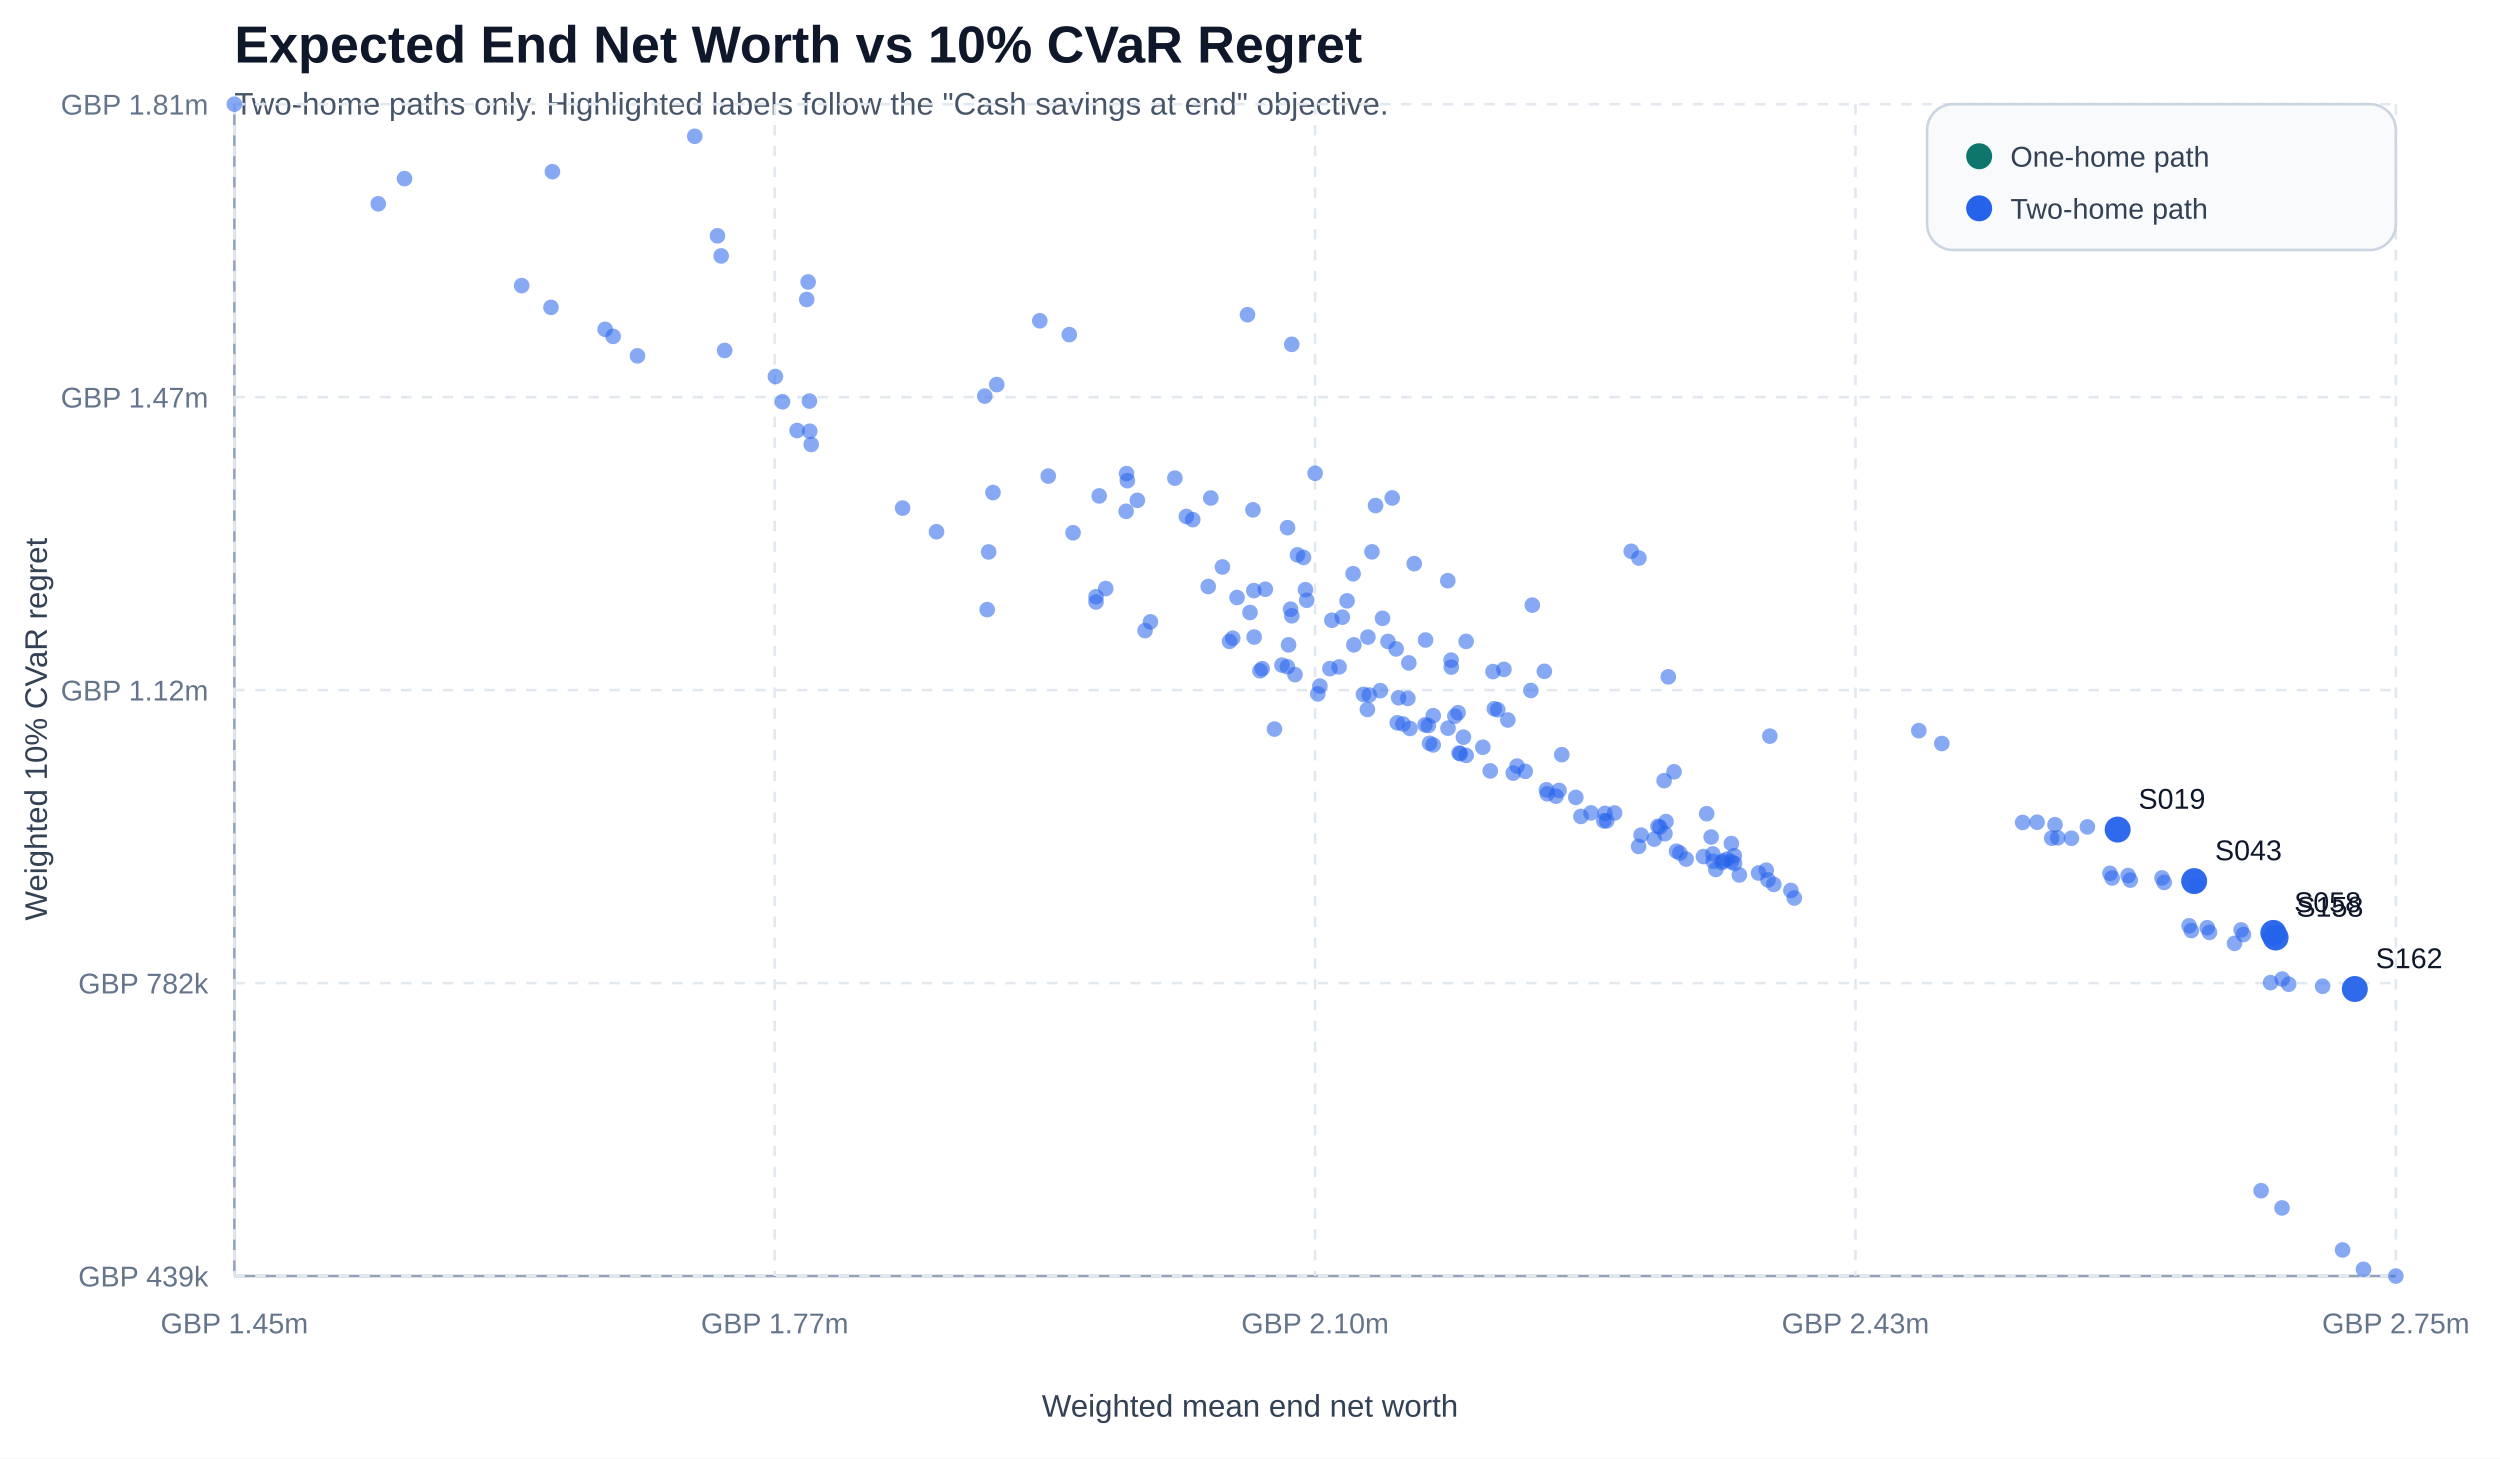
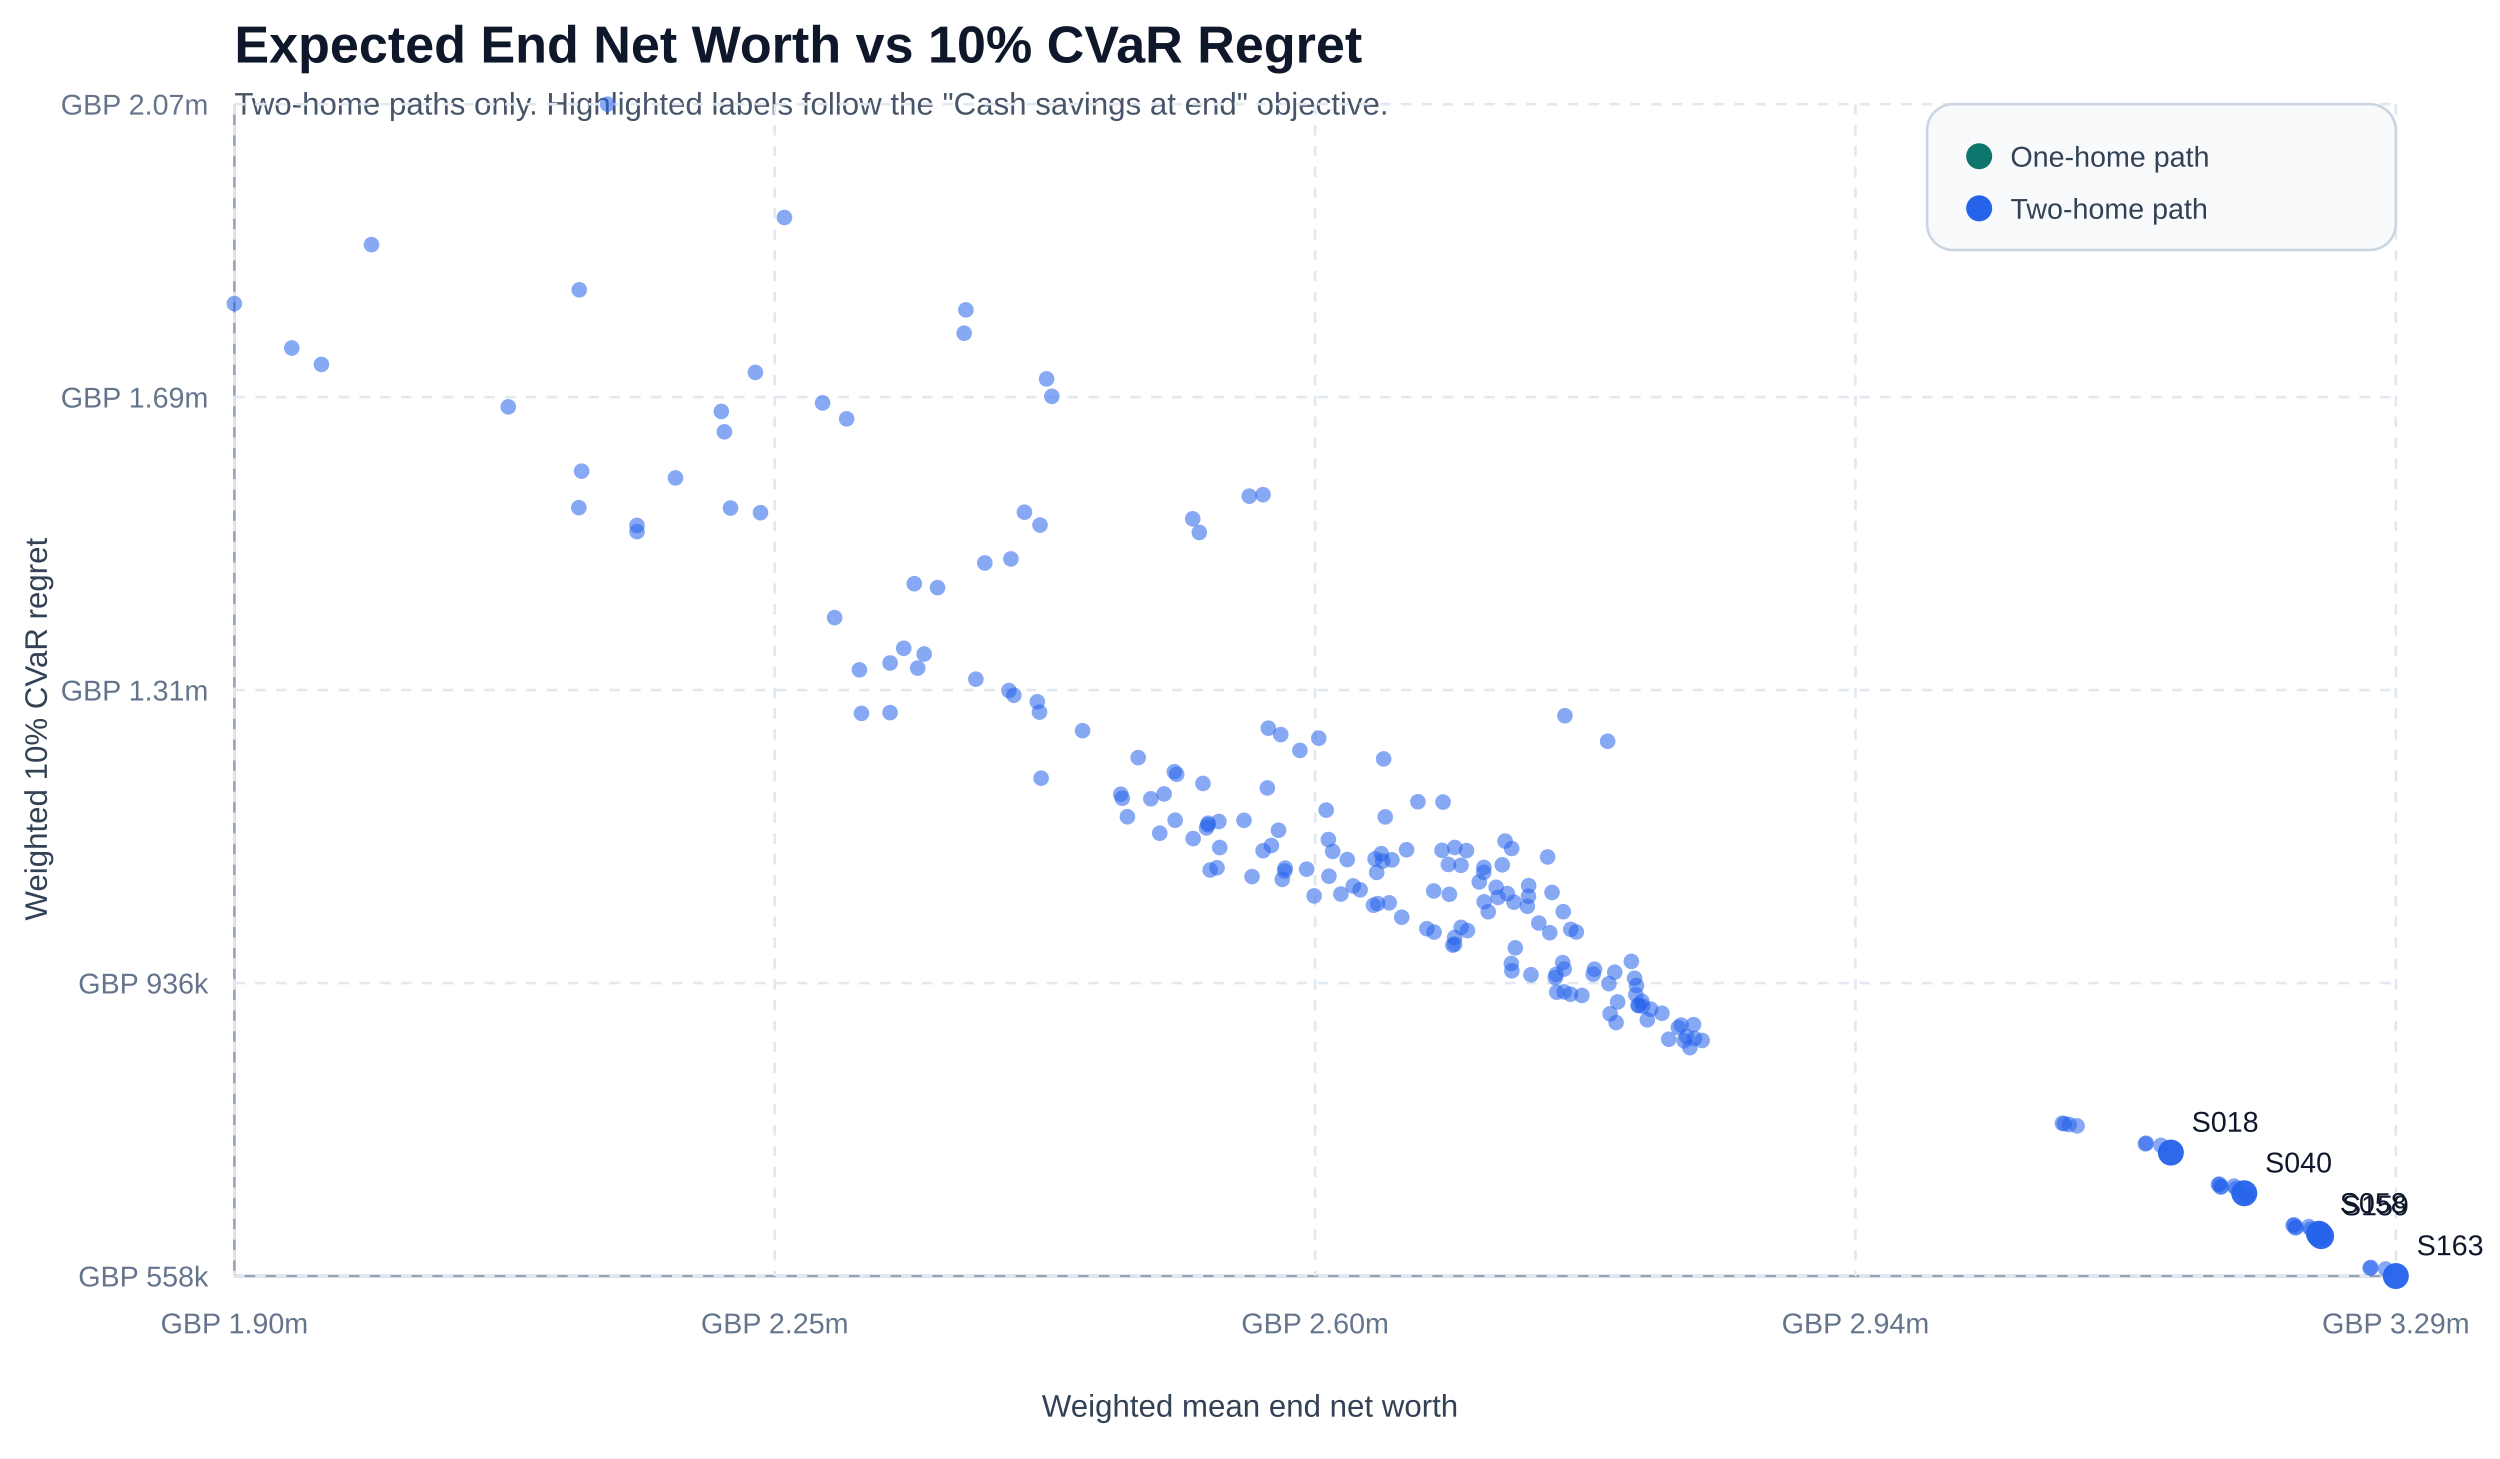
<svg xmlns="http://www.w3.org/2000/svg" width="960" height="560" viewBox="0 0 960 560">
  <rect width="960" height="560" fill="#ffffff" />
  <text x="90" y="24" font-size="20" font-family="Arial, sans-serif" font-weight="700" fill="#0f172a">Expected End Net Worth vs 10% CVaR Regret</text>
  <text x="90" y="44" font-size="12" font-family="Arial, sans-serif" fill="#475569">Two-home paths only. Highlighted labels follow the "Cash savings at end" objective.</text>
  <line x1="90" y1="490" x2="920" y2="490" stroke="#94a3b8" />
  <line x1="90" y1="40" x2="90" y2="490" stroke="#94a3b8" />
  <line x1="90" y1="40" x2="90" y2="490" stroke="#e2e8f0" stroke-dasharray="4 4" />
  <line x1="90" y1="490" x2="920" y2="490" stroke="#e2e8f0" stroke-dasharray="4 4" />
-   <text x="90" y="512" text-anchor="middle" font-size="11" font-family="Arial, sans-serif" fill="#64748b">GBP 1.45m</text>
-   <text x="80" y="494" text-anchor="end" font-size="11" font-family="Arial, sans-serif" fill="#64748b">GBP 439k</text>
+   <text x="90" y="512" text-anchor="middle" font-size="11" font-family="Arial, sans-serif" fill="#64748b">GBP 1.90m</text>
+   <text x="80" y="494" text-anchor="end" font-size="11" font-family="Arial, sans-serif" fill="#64748b">GBP 558k</text>
  <line x1="297.5" y1="40" x2="297.5" y2="490" stroke="#e2e8f0" stroke-dasharray="4 4" />
  <line x1="90" y1="377.5" x2="920" y2="377.5" stroke="#e2e8f0" stroke-dasharray="4 4" />
-   <text x="297.5" y="512" text-anchor="middle" font-size="11" font-family="Arial, sans-serif" fill="#64748b">GBP 1.77m</text>
-   <text x="80" y="381.5" text-anchor="end" font-size="11" font-family="Arial, sans-serif" fill="#64748b">GBP 782k</text>
+   <text x="297.5" y="512" text-anchor="middle" font-size="11" font-family="Arial, sans-serif" fill="#64748b">GBP 2.25m</text>
+   <text x="80" y="381.5" text-anchor="end" font-size="11" font-family="Arial, sans-serif" fill="#64748b">GBP 936k</text>
  <line x1="505" y1="40" x2="505" y2="490" stroke="#e2e8f0" stroke-dasharray="4 4" />
  <line x1="90" y1="265" x2="920" y2="265" stroke="#e2e8f0" stroke-dasharray="4 4" />
-   <text x="505" y="512" text-anchor="middle" font-size="11" font-family="Arial, sans-serif" fill="#64748b">GBP 2.10m</text>
-   <text x="80" y="269" text-anchor="end" font-size="11" font-family="Arial, sans-serif" fill="#64748b">GBP 1.12m</text>
+   <text x="505" y="512" text-anchor="middle" font-size="11" font-family="Arial, sans-serif" fill="#64748b">GBP 2.60m</text>
+   <text x="80" y="269" text-anchor="end" font-size="11" font-family="Arial, sans-serif" fill="#64748b">GBP 1.31m</text>
  <line x1="712.5" y1="40" x2="712.5" y2="490" stroke="#e2e8f0" stroke-dasharray="4 4" />
  <line x1="90" y1="152.5" x2="920" y2="152.5" stroke="#e2e8f0" stroke-dasharray="4 4" />
-   <text x="712.5" y="512" text-anchor="middle" font-size="11" font-family="Arial, sans-serif" fill="#64748b">GBP 2.43m</text>
-   <text x="80" y="156.5" text-anchor="end" font-size="11" font-family="Arial, sans-serif" fill="#64748b">GBP 1.47m</text>
+   <text x="712.5" y="512" text-anchor="middle" font-size="11" font-family="Arial, sans-serif" fill="#64748b">GBP 2.94m</text>
+   <text x="80" y="156.5" text-anchor="end" font-size="11" font-family="Arial, sans-serif" fill="#64748b">GBP 1.69m</text>
  <line x1="920" y1="40" x2="920" y2="490" stroke="#e2e8f0" stroke-dasharray="4 4" />
  <line x1="90" y1="40" x2="920" y2="40" stroke="#e2e8f0" stroke-dasharray="4 4" />
-   <text x="920" y="512" text-anchor="middle" font-size="11" font-family="Arial, sans-serif" fill="#64748b">GBP 2.75m</text>
-   <text x="80" y="44" text-anchor="end" font-size="11" font-family="Arial, sans-serif" fill="#64748b">GBP 1.81m</text>
+   <text x="920" y="512" text-anchor="middle" font-size="11" font-family="Arial, sans-serif" fill="#64748b">GBP 3.29m</text>
+   <text x="80" y="44" text-anchor="end" font-size="11" font-family="Arial, sans-serif" fill="#64748b">GBP 2.07m</text>
  <polyline points="920,490" fill="none" stroke="#0f766e" stroke-width="2.5" />
-   <circle cx="548.948" cy="285.415" r="3" fill="#2563eb" opacity="0.55" />
-   <circle cx="483.819" cy="257.584" r="3" fill="#2563eb" opacity="0.55" />
-   <circle cx="506.037" cy="266.446" r="3" fill="#2563eb" opacity="0.55" />
-   <circle cx="560.278" cy="289.164" r="3" fill="#2563eb" opacity="0.55" />
-   <circle cx="536.544" cy="277.553" r="3" fill="#2563eb" opacity="0.55" />
-   <circle cx="647.477" cy="329.896" r="3" fill="#2563eb" opacity="0.55" />
-   <circle cx="441.774" cy="238.793" r="3" fill="#2563eb" opacity="0.55" />
-   <circle cx="573.304" cy="257.886" r="3" fill="#2563eb" opacity="0.55" />
-   <circle cx="629.215" cy="325.03" r="3" fill="#2563eb" opacity="0.55" />
-   <circle cx="484.683" cy="256.763" r="3" fill="#2563eb" opacity="0.55" />
-   <circle cx="597.499" cy="305.733" r="3" fill="#2563eb" opacity="0.55" />
-   <circle cx="610.951" cy="312.157" r="3" fill="#2563eb" opacity="0.55" />
-   <circle cx="658.864" cy="333.877" r="3" fill="#2563eb" opacity="0.55" />
-   <circle cx="562.998" cy="246.292" r="3" fill="#2563eb" opacity="0.55" />
-   <circle cx="420.878" cy="231.15" r="3" fill="#2563eb" opacity="0.55" />
-   <circle cx="557.295" cy="256.173" r="3" fill="#2563eb" opacity="0.55" />
-   <circle cx="538.747" cy="277.993" r="3" fill="#2563eb" opacity="0.55" />
-   <circle cx="572.257" cy="296.018" r="3" fill="#2563eb" opacity="0.55" />
-   <circle cx="639.746" cy="315.482" r="3" fill="#2563eb" opacity="0.55" />
-   <circle cx="557.234" cy="253.497" r="3" fill="#2563eb" opacity="0.55" />
-   <circle cx="594.155" cy="304.814" r="3" fill="#2563eb" opacity="0.55" />
-   <circle cx="645.08" cy="327.574" r="3" fill="#2563eb" opacity="0.55" />
-   <circle cx="635.24" cy="322.22" r="3" fill="#2563eb" opacity="0.55" />
-   <circle cx="581.093" cy="296.868" r="3" fill="#2563eb" opacity="0.55" />
-   <circle cx="547.227" cy="278.343" r="3" fill="#2563eb" opacity="0.55" />
-   <circle cx="523.568" cy="266.64" r="3" fill="#2563eb" opacity="0.55" />
-   <circle cx="616.971" cy="315.213" r="3" fill="#2563eb" opacity="0.55" />
-   <circle cx="547.403" cy="245.765" r="3" fill="#2563eb" opacity="0.55" />
-   <circle cx="607.08" cy="313.507" r="3" fill="#2563eb" opacity="0.55" />
-   <circle cx="598.677" cy="303.532" r="3" fill="#2563eb" opacity="0.55" />
-   <circle cx="494.348" cy="256.014" r="3" fill="#2563eb" opacity="0.55" />
-   <circle cx="615.855" cy="315.202" r="3" fill="#2563eb" opacity="0.55" />
-   <circle cx="585.686" cy="296.196" r="3" fill="#2563eb" opacity="0.55" />
-   <circle cx="561.961" cy="283.082" r="3" fill="#2563eb" opacity="0.55" />
-   <circle cx="541.406" cy="279.715" r="3" fill="#2563eb" opacity="0.55" />
-   <circle cx="550.353" cy="286.052" r="3" fill="#2563eb" opacity="0.55" />
-   <circle cx="667.917" cy="335.982" r="3" fill="#2563eb" opacity="0.55" />
-   <circle cx="619.985" cy="312.181" r="3" fill="#2563eb" opacity="0.55" />
-   <circle cx="540.991" cy="254.559" r="3" fill="#2563eb" opacity="0.55" />
-   <circle cx="536.123" cy="249.184" r="3" fill="#2563eb" opacity="0.55" />
-   <circle cx="530.882" cy="237.443" r="3" fill="#2563eb" opacity="0.55" />
-   <circle cx="654.128" cy="328.925" r="3" fill="#2563eb" opacity="0.55" />
-   <circle cx="472.132" cy="246.303" r="3" fill="#2563eb" opacity="0.55" />
-   <circle cx="517.278" cy="230.728" r="3" fill="#2563eb" opacity="0.55" />
-   <circle cx="582.558" cy="294.166" r="3" fill="#2563eb" opacity="0.55" />
-   <circle cx="525.795" cy="266.894" r="3" fill="#2563eb" opacity="0.55" />
-   <circle cx="689.018" cy="344.838" r="3" fill="#2563eb" opacity="0.55" />
-   <circle cx="630.179" cy="320.685" r="3" fill="#2563eb" opacity="0.55" />
-   <circle cx="616.338" cy="312.333" r="3" fill="#2563eb" opacity="0.55" />
-   <circle cx="540.614" cy="268.191" r="3" fill="#2563eb" opacity="0.55" />
-   <circle cx="525.278" cy="244.641" r="3" fill="#2563eb" opacity="0.55" />
-   <circle cx="506.828" cy="263.449" r="3" fill="#2563eb" opacity="0.55" />
-   <circle cx="605.105" cy="306.202" r="3" fill="#2563eb" opacity="0.55" />
-   <circle cx="511.439" cy="238.181" r="3" fill="#2563eb" opacity="0.55" />
-   <circle cx="661.717" cy="330.586" r="3" fill="#2563eb" opacity="0.55" />
-   <circle cx="560.763" cy="289.418" r="3" fill="#2563eb" opacity="0.55" />
-   <circle cx="496.055" cy="236.467" r="3" fill="#2563eb" opacity="0.55" />
-   <circle cx="473.375" cy="245.078" r="3" fill="#2563eb" opacity="0.55" />
-   <circle cx="657.869" cy="330.706" r="3" fill="#2563eb" opacity="0.55" />
-   <circle cx="664.874" cy="330.934" r="3" fill="#2563eb" opacity="0.55" />
-   <circle cx="643.78" cy="326.843" r="3" fill="#2563eb" opacity="0.55" />
-   <circle cx="420.879" cy="229.136" r="3" fill="#2563eb" opacity="0.55" />
-   <circle cx="569.41" cy="286.943" r="3" fill="#2563eb" opacity="0.55" />
-   <circle cx="593.834" cy="303.283" r="3" fill="#2563eb" opacity="0.55" />
-   <circle cx="657.736" cy="327.906" r="3" fill="#2563eb" opacity="0.55" />
-   <circle cx="525.082" cy="272.42" r="3" fill="#2563eb" opacity="0.55" />
-   <circle cx="587.854" cy="265.142" r="3" fill="#2563eb" opacity="0.55" />
-   <circle cx="599.722" cy="289.803" r="3" fill="#2563eb" opacity="0.55" />
-   <circle cx="492.278" cy="255.403" r="3" fill="#2563eb" opacity="0.55" />
-   <circle cx="593.03" cy="257.788" r="3" fill="#2563eb" opacity="0.55" />
-   <circle cx="573.814" cy="272.155" r="3" fill="#2563eb" opacity="0.55" />
-   <circle cx="497.277" cy="259.056" r="3" fill="#2563eb" opacity="0.55" />
-   <circle cx="681.139" cy="339.621" r="3" fill="#2563eb" opacity="0.55" />
-   <circle cx="515.452" cy="236.995" r="3" fill="#2563eb" opacity="0.55" />
-   <circle cx="559.901" cy="273.676" r="3" fill="#2563eb" opacity="0.55" />
-   <circle cx="575.135" cy="272.55" r="3" fill="#2563eb" opacity="0.55" />
-   <circle cx="481.587" cy="244.621" r="3" fill="#2563eb" opacity="0.55" />
-   <circle cx="661.206" cy="331.213" r="3" fill="#2563eb" opacity="0.55" />
-   <circle cx="577.509" cy="257.035" r="3" fill="#2563eb" opacity="0.55" />
-   <circle cx="548.478" cy="278.603" r="3" fill="#2563eb" opacity="0.55" />
-   <circle cx="636.646" cy="317.303" r="3" fill="#2563eb" opacity="0.55" />
-   <circle cx="655.364" cy="312.46" r="3" fill="#2563eb" opacity="0.55" />
-   <circle cx="501.764" cy="230.498" r="3" fill="#2563eb" opacity="0.55" />
-   <circle cx="675.289" cy="335.236" r="3" fill="#2563eb" opacity="0.55" />
-   <circle cx="519.898" cy="247.633" r="3" fill="#2563eb" opacity="0.55" />
-   <circle cx="920" cy="490" r="3" fill="#2563eb" opacity="0.55" />
-   <circle cx="666.078" cy="331.573" r="3" fill="#2563eb" opacity="0.55" />
-   <circle cx="501.299" cy="226.448" r="3" fill="#2563eb" opacity="0.55" />
-   <circle cx="543.06" cy="216.445" r="3" fill="#2563eb" opacity="0.55" />
-   <circle cx="907.579" cy="487.399" r="3" fill="#2563eb" opacity="0.55" />
-   <circle cx="563.026" cy="290.083" r="3" fill="#2563eb" opacity="0.55" />
-   <circle cx="665.966" cy="328.581" r="3" fill="#2563eb" opacity="0.55" />
-   <circle cx="530.039" cy="265.209" r="3" fill="#2563eb" opacity="0.55" />
-   <circle cx="639.327" cy="320.143" r="3" fill="#2563eb" opacity="0.55" />
-   <circle cx="424.601" cy="225.993" r="3" fill="#2563eb" opacity="0.55" />
-   <circle cx="495.575" cy="233.931" r="3" fill="#2563eb" opacity="0.55" />
-   <circle cx="479.996" cy="235.206" r="3" fill="#2563eb" opacity="0.55" />
-   <circle cx="899.545" cy="479.989" r="3" fill="#2563eb" opacity="0.55" />
-   <circle cx="678.246" cy="334.149" r="3" fill="#2563eb" opacity="0.55" />
-   <circle cx="359.614" cy="204.183" r="3" fill="#2563eb" opacity="0.55" />
-   <circle cx="642.835" cy="296.368" r="3" fill="#2563eb" opacity="0.55" />
-   <circle cx="579.023" cy="276.483" r="3" fill="#2563eb" opacity="0.55" />
-   <circle cx="637.413" cy="317.64" r="3" fill="#2563eb" opacity="0.55" />
-   <circle cx="379.644" cy="211.946" r="3" fill="#2563eb" opacity="0.55" />
-   <circle cx="519.594" cy="220.32" r="3" fill="#2563eb" opacity="0.55" />
-   <circle cx="687.695" cy="341.937" r="3" fill="#2563eb" opacity="0.55" />
-   <circle cx="550.366" cy="274.827" r="3" fill="#2563eb" opacity="0.55" />
-   <circle cx="555.944" cy="222.994" r="3" fill="#2563eb" opacity="0.55" />
-   <circle cx="663.211" cy="329.89" r="3" fill="#2563eb" opacity="0.55" />
-   <circle cx="639.023" cy="299.776" r="3" fill="#2563eb" opacity="0.55" />
-   <circle cx="475.028" cy="229.447" r="3" fill="#2563eb" opacity="0.55" />
-   <circle cx="588.4" cy="232.363" r="3" fill="#2563eb" opacity="0.55" />
-   <circle cx="657.083" cy="321.422" r="3" fill="#2563eb" opacity="0.55" />
-   <circle cx="876.291" cy="463.846" r="3" fill="#2563eb" opacity="0.55" />
-   <circle cx="526.828" cy="211.896" r="3" fill="#2563eb" opacity="0.55" />
-   <circle cx="494.806" cy="247.62" r="3" fill="#2563eb" opacity="0.55" />
-   <circle cx="500.543" cy="214.044" r="3" fill="#2563eb" opacity="0.55" />
-   <circle cx="485.869" cy="226.269" r="3" fill="#2563eb" opacity="0.55" />
-   <circle cx="514.207" cy="256.105" r="3" fill="#2563eb" opacity="0.55" />
-   <circle cx="868.256" cy="457.23" r="3" fill="#2563eb" opacity="0.55" />
-   <circle cx="678.907" cy="337.878" r="3" fill="#2563eb" opacity="0.55" />
-   <circle cx="537.065" cy="267.933" r="3" fill="#2563eb" opacity="0.55" />
-   <circle cx="558.667" cy="275.001" r="3" fill="#2563eb" opacity="0.55" />
-   <circle cx="664.845" cy="323.926" r="3" fill="#2563eb" opacity="0.55" />
-   <circle cx="532.982" cy="246.325" r="3" fill="#2563eb" opacity="0.55" />
-   <circle cx="481.474" cy="226.804" r="3" fill="#2563eb" opacity="0.55" />
-   <circle cx="498.235" cy="213.069" r="3" fill="#2563eb" opacity="0.55" />
-   <circle cx="469.42" cy="217.709" r="3" fill="#2563eb" opacity="0.55" />
-   <circle cx="463.96" cy="225.225" r="3" fill="#2563eb" opacity="0.55" />
-   <circle cx="904.251" cy="379.782" r="5" fill="#2563eb" opacity="0.95" />
-   <text x="912.251" y="371.782" font-size="11" font-family="Arial, sans-serif" fill="#0f172a">S162</text>
-   <circle cx="891.881" cy="378.715" r="3" fill="#2563eb" opacity="0.55" />
-   <circle cx="878.859" cy="377.935" r="3" fill="#2563eb" opacity="0.55" />
-   <circle cx="494.413" cy="202.623" r="3" fill="#2563eb" opacity="0.55" />
-   <circle cx="876.37" cy="375.953" r="3" fill="#2563eb" opacity="0.55" />
-   <circle cx="871.896" cy="377.334" r="3" fill="#2563eb" opacity="0.55" />
-   <circle cx="873.832" cy="360.006" r="5" fill="#2563eb" opacity="0.95" />
-   <text x="881.832" y="352.006" font-size="11" font-family="Arial, sans-serif" fill="#0f172a">S158</text>
-   <circle cx="872.962" cy="358.24" r="5" fill="#2563eb" opacity="0.95" />
-   <text x="880.962" y="350.24" font-size="11" font-family="Arial, sans-serif" fill="#0f172a">S058</text>
-   <circle cx="858.065" cy="362.244" r="3" fill="#2563eb" opacity="0.55" />
-   <circle cx="861.462" cy="358.874" r="3" fill="#2563eb" opacity="0.55" />
-   <circle cx="860.592" cy="357.09" r="3" fill="#2563eb" opacity="0.55" />
-   <circle cx="848.44" cy="358.035" r="3" fill="#2563eb" opacity="0.55" />
-   <circle cx="847.57" cy="356.236" r="3" fill="#2563eb" opacity="0.55" />
-   <circle cx="841.477" cy="357.34" r="3" fill="#2563eb" opacity="0.55" />
-   <circle cx="840.608" cy="355.505" r="3" fill="#2563eb" opacity="0.55" />
-   <circle cx="458.008" cy="199.539" r="3" fill="#2563eb" opacity="0.55" />
-   <circle cx="843.412" cy="340.055" r="3" fill="#2563eb" opacity="0.55" />
-   <circle cx="481.137" cy="195.784" r="3" fill="#2563eb" opacity="0.55" />
-   <circle cx="842.559" cy="338.331" r="5" fill="#2563eb" opacity="0.95" />
-   <text x="850.559" y="330.331" font-size="11" font-family="Arial, sans-serif" fill="#0f172a">S043</text>
-   <circle cx="831.043" cy="338.854" r="3" fill="#2563eb" opacity="0.55" />
-   <circle cx="830.212" cy="337.119" r="3" fill="#2563eb" opacity="0.55" />
-   <circle cx="818.02" cy="337.957" r="3" fill="#2563eb" opacity="0.55" />
-   <circle cx="817.193" cy="336.206" r="3" fill="#2563eb" opacity="0.55" />
-   <circle cx="811.058" cy="337.154" r="3" fill="#2563eb" opacity="0.55" />
-   <circle cx="810.231" cy="335.368" r="3" fill="#2563eb" opacity="0.55" />
-   <circle cx="432.435" cy="196.337" r="3" fill="#2563eb" opacity="0.55" />
-   <circle cx="813.179" cy="318.564" r="5" fill="#2563eb" opacity="0.95" />
-   <text x="821.179" y="310.564" font-size="11" font-family="Arial, sans-serif" fill="#0f172a">S019</text>
-   <circle cx="795.443" cy="321.898" r="3" fill="#2563eb" opacity="0.55" />
-   <circle cx="790.142" cy="321.729" r="3" fill="#2563eb" opacity="0.55" />
-   <circle cx="787.86" cy="321.843" r="3" fill="#2563eb" opacity="0.55" />
-   <circle cx="801.564" cy="317.522" r="3" fill="#2563eb" opacity="0.55" />
-   <circle cx="789.117" cy="316.686" r="3" fill="#2563eb" opacity="0.55" />
-   <circle cx="455.556" cy="198.323" r="3" fill="#2563eb" opacity="0.55" />
-   <circle cx="464.938" cy="191.235" r="3" fill="#2563eb" opacity="0.55" />
-   <circle cx="782.229" cy="315.721" r="3" fill="#2563eb" opacity="0.55" />
-   <circle cx="776.691" cy="315.828" r="3" fill="#2563eb" opacity="0.55" />
-   <circle cx="422.095" cy="190.433" r="3" fill="#2563eb" opacity="0.55" />
-   <circle cx="436.744" cy="192.131" r="3" fill="#2563eb" opacity="0.55" />
-   <circle cx="745.649" cy="285.51" r="3" fill="#2563eb" opacity="0.55" />
-   <circle cx="736.821" cy="280.567" r="3" fill="#2563eb" opacity="0.55" />
-   <circle cx="679.615" cy="282.681" r="3" fill="#2563eb" opacity="0.55" />
-   <circle cx="451.151" cy="183.6" r="3" fill="#2563eb" opacity="0.55" />
-   <circle cx="432.591" cy="181.864" r="3" fill="#2563eb" opacity="0.55" />
-   <circle cx="402.534" cy="182.819" r="3" fill="#2563eb" opacity="0.55" />
-   <circle cx="640.623" cy="259.902" r="3" fill="#2563eb" opacity="0.55" />
-   <circle cx="556.035" cy="279.621" r="3" fill="#2563eb" opacity="0.55" />
-   <circle cx="489.395" cy="279.969" r="3" fill="#2563eb" opacity="0.55" />
-   <circle cx="629.353" cy="214.294" r="3" fill="#2563eb" opacity="0.55" />
-   <circle cx="510.691" cy="256.762" r="3" fill="#2563eb" opacity="0.55" />
-   <circle cx="626.394" cy="211.686" r="3" fill="#2563eb" opacity="0.55" />
-   <circle cx="534.608" cy="191.202" r="3" fill="#2563eb" opacity="0.55" />
-   <circle cx="379.087" cy="234.104" r="3" fill="#2563eb" opacity="0.55" />
-   <circle cx="439.704" cy="242.143" r="3" fill="#2563eb" opacity="0.55" />
-   <circle cx="528.213" cy="194.131" r="3" fill="#2563eb" opacity="0.55" />
-   <circle cx="432.899" cy="184.571" r="3" fill="#2563eb" opacity="0.55" />
-   <circle cx="504.999" cy="181.731" r="3" fill="#2563eb" opacity="0.55" />
-   <circle cx="412.051" cy="204.582" r="3" fill="#2563eb" opacity="0.55" />
-   <circle cx="311.507" cy="170.678" r="3" fill="#2563eb" opacity="0.55" />
-   <circle cx="306.094" cy="165.311" r="3" fill="#2563eb" opacity="0.55" />
-   <circle cx="378.145" cy="152.108" r="3" fill="#2563eb" opacity="0.55" />
-   <circle cx="382.755" cy="147.681" r="3" fill="#2563eb" opacity="0.55" />
-   <circle cx="381.301" cy="189.137" r="3" fill="#2563eb" opacity="0.55" />
-   <circle cx="346.605" cy="195.111" r="3" fill="#2563eb" opacity="0.55" />
-   <circle cx="310.824" cy="154.006" r="3" fill="#2563eb" opacity="0.55" />
-   <circle cx="300.482" cy="154.282" r="3" fill="#2563eb" opacity="0.55" />
-   <circle cx="496.027" cy="132.227" r="3" fill="#2563eb" opacity="0.55" />
-   <circle cx="479.041" cy="120.845" r="3" fill="#2563eb" opacity="0.55" />
-   <circle cx="244.789" cy="136.649" r="3" fill="#2563eb" opacity="0.55" />
-   <circle cx="310.945" cy="165.593" r="3" fill="#2563eb" opacity="0.55" />
-   <circle cx="410.622" cy="128.489" r="3" fill="#2563eb" opacity="0.55" />
-   <circle cx="235.44" cy="129.169" r="3" fill="#2563eb" opacity="0.55" />
-   <circle cx="309.782" cy="115.002" r="3" fill="#2563eb" opacity="0.55" />
-   <circle cx="399.282" cy="123.178" r="3" fill="#2563eb" opacity="0.55" />
-   <circle cx="310.324" cy="108.275" r="3" fill="#2563eb" opacity="0.55" />
-   <circle cx="297.751" cy="144.591" r="3" fill="#2563eb" opacity="0.55" />
-   <circle cx="211.586" cy="118.034" r="3" fill="#2563eb" opacity="0.55" />
-   <circle cx="276.918" cy="98.278" r="3" fill="#2563eb" opacity="0.55" />
-   <circle cx="278.272" cy="134.571" r="3" fill="#2563eb" opacity="0.55" />
-   <circle cx="200.321" cy="109.678" r="3" fill="#2563eb" opacity="0.55" />
-   <circle cx="275.506" cy="90.556" r="3" fill="#2563eb" opacity="0.55" />
-   <circle cx="232.374" cy="126.458" r="3" fill="#2563eb" opacity="0.55" />
-   <circle cx="212.132" cy="65.923" r="3" fill="#2563eb" opacity="0.55" />
-   <circle cx="145.242" cy="78.259" r="3" fill="#2563eb" opacity="0.55" />
-   <circle cx="266.782" cy="52.335" r="3" fill="#2563eb" opacity="0.55" />
-   <circle cx="155.332" cy="68.594" r="3" fill="#2563eb" opacity="0.55" />
-   <circle cx="90" cy="40" r="3" fill="#2563eb" opacity="0.55" />
+   <circle cx="557.884" cy="362.924" r="3" fill="#2563eb" opacity="0.55" />
+   <circle cx="493.283" cy="334.461" r="3" fill="#2563eb" opacity="0.55" />
+   <circle cx="600.08" cy="369.644" r="3" fill="#2563eb" opacity="0.55" />
+   <circle cx="620.066" cy="373.333" r="3" fill="#2563eb" opacity="0.55" />
+   <circle cx="514.9" cy="343.313" r="3" fill="#2563eb" opacity="0.55" />
+   <circle cx="527.43" cy="347.602" r="3" fill="#2563eb" opacity="0.55" />
+   <circle cx="550.686" cy="357.916" r="3" fill="#2563eb" opacity="0.55" />
+   <circle cx="492.389" cy="337.686" r="3" fill="#2563eb" opacity="0.55" />
+   <circle cx="451.268" cy="314.966" r="3" fill="#2563eb" opacity="0.55" />
+   <circle cx="504.629" cy="344.022" r="3" fill="#2563eb" opacity="0.55" />
+   <circle cx="530.412" cy="327.816" r="3" fill="#2563eb" opacity="0.55" />
+   <circle cx="430.951" cy="306.546" r="3" fill="#2563eb" opacity="0.55" />
+   <circle cx="493.515" cy="333.369" r="3" fill="#2563eb" opacity="0.55" />
+   <circle cx="590.896" cy="354.44" r="3" fill="#2563eb" opacity="0.55" />
+   <circle cx="556.557" cy="343.417" r="3" fill="#2563eb" opacity="0.55" />
+   <circle cx="595.095" cy="358.161" r="3" fill="#2563eb" opacity="0.55" />
+   <circle cx="529.023" cy="346.986" r="3" fill="#2563eb" opacity="0.55" />
+   <circle cx="603.168" cy="356.868" r="3" fill="#2563eb" opacity="0.55" />
+   <circle cx="563.495" cy="357.341" r="3" fill="#2563eb" opacity="0.55" />
+   <circle cx="451.863" cy="297.335" r="3" fill="#2563eb" opacity="0.55" />
+   <circle cx="510.315" cy="336.474" r="3" fill="#2563eb" opacity="0.55" />
+   <circle cx="600.285" cy="350.091" r="3" fill="#2563eb" opacity="0.55" />
+   <circle cx="576.874" cy="332.095" r="3" fill="#2563eb" opacity="0.55" />
+   <circle cx="586.517" cy="348.006" r="3" fill="#2563eb" opacity="0.55" />
+   <circle cx="485.027" cy="326.674" r="3" fill="#2563eb" opacity="0.55" />
+   <circle cx="437.06" cy="290.918" r="3" fill="#2563eb" opacity="0.55" />
+   <circle cx="480.781" cy="336.617" r="3" fill="#2563eb" opacity="0.55" />
+   <circle cx="574.517" cy="340.715" r="3" fill="#2563eb" opacity="0.55" />
+   <circle cx="620.588" cy="392.664" r="3" fill="#2563eb" opacity="0.55" />
+   <circle cx="415.715" cy="280.582" r="3" fill="#2563eb" opacity="0.55" />
+   <circle cx="533.46" cy="346.697" r="3" fill="#2563eb" opacity="0.55" />
+   <circle cx="595.972" cy="342.696" r="3" fill="#2563eb" opacity="0.55" />
+   <circle cx="517.361" cy="330.083" r="3" fill="#2563eb" opacity="0.55" />
+   <circle cx="647.67" cy="398.04" r="3" fill="#2563eb" opacity="0.55" />
+   <circle cx="580.549" cy="372.802" r="3" fill="#2563eb" opacity="0.55" />
+   <circle cx="640.811" cy="399.078" r="3" fill="#2563eb" opacity="0.55" />
+   <circle cx="618.285" cy="389.296" r="3" fill="#2563eb" opacity="0.55" />
+   <circle cx="450.948" cy="296.339" r="3" fill="#2563eb" opacity="0.55" />
+   <circle cx="646.727" cy="399.655" r="3" fill="#2563eb" opacity="0.55" />
+   <circle cx="645.554" cy="393.621" r="3" fill="#2563eb" opacity="0.55" />
+   <circle cx="650.745" cy="398.75" r="3" fill="#2563eb" opacity="0.55" />
+   <circle cx="528.651" cy="335.012" r="3" fill="#2563eb" opacity="0.55" />
+   <circle cx="644.486" cy="394.57" r="3" fill="#2563eb" opacity="0.55" />
+   <circle cx="461.934" cy="300.846" r="3" fill="#2563eb" opacity="0.55" />
+   <circle cx="605.313" cy="357.894" r="3" fill="#2563eb" opacity="0.55" />
+   <circle cx="463.307" cy="317.907" r="3" fill="#2563eb" opacity="0.55" />
+   <circle cx="445.339" cy="319.946" r="3" fill="#2563eb" opacity="0.55" />
+   <circle cx="575.228" cy="344.624" r="3" fill="#2563eb" opacity="0.55" />
+   <circle cx="530.94" cy="330.66" r="3" fill="#2563eb" opacity="0.55" />
+   <circle cx="571.488" cy="350.125" r="3" fill="#2563eb" opacity="0.55" />
+   <circle cx="569.914" cy="346.294" r="3" fill="#2563eb" opacity="0.55" />
+   <circle cx="586.933" cy="344.164" r="3" fill="#2563eb" opacity="0.55" />
+   <circle cx="399.174" cy="273.454" r="3" fill="#2563eb" opacity="0.55" />
+   <circle cx="553.753" cy="326.53" r="3" fill="#2563eb" opacity="0.55" />
+   <circle cx="389.326" cy="266.98" r="3" fill="#2563eb" opacity="0.55" />
+   <circle cx="587.898" cy="374.302" r="3" fill="#2563eb" opacity="0.55" />
+   <circle cx="600.603" cy="380.877" r="3" fill="#2563eb" opacity="0.55" />
+   <circle cx="563.13" cy="326.631" r="3" fill="#2563eb" opacity="0.55" />
+   <circle cx="534.504" cy="330.184" r="3" fill="#2563eb" opacity="0.55" />
+   <circle cx="578.822" cy="343.128" r="3" fill="#2563eb" opacity="0.55" />
+   <circle cx="486.657" cy="302.568" r="3" fill="#2563eb" opacity="0.55" />
+   <circle cx="632.566" cy="391.6" r="3" fill="#2563eb" opacity="0.55" />
+   <circle cx="463.939" cy="316.125" r="3" fill="#2563eb" opacity="0.55" />
+   <circle cx="628.981" cy="386.01" r="3" fill="#2563eb" opacity="0.55" />
+   <circle cx="621.184" cy="384.732" r="3" fill="#2563eb" opacity="0.55" />
+   <circle cx="587.005" cy="340.104" r="3" fill="#2563eb" opacity="0.55" />
+   <circle cx="467.346" cy="333.229" r="3" fill="#2563eb" opacity="0.55" />
+   <circle cx="630.792" cy="386.363" r="3" fill="#2563eb" opacity="0.55" />
+   <circle cx="558.65" cy="325.426" r="3" fill="#2563eb" opacity="0.55" />
+   <circle cx="561.03" cy="332.273" r="3" fill="#2563eb" opacity="0.55" />
+   <circle cx="597.772" cy="381.008" r="3" fill="#2563eb" opacity="0.55" />
+   <circle cx="617.82" cy="377.725" r="3" fill="#2563eb" opacity="0.55" />
+   <circle cx="581.363" cy="346.433" r="3" fill="#2563eb" opacity="0.55" />
+   <circle cx="432.926" cy="313.627" r="3" fill="#2563eb" opacity="0.55" />
+   <circle cx="650.314" cy="393.456" r="3" fill="#2563eb" opacity="0.55" />
+   <circle cx="597.213" cy="375.43" r="3" fill="#2563eb" opacity="0.55" />
+   <circle cx="580.494" cy="325.829" r="3" fill="#2563eb" opacity="0.55" />
+   <circle cx="558.569" cy="362.559" r="3" fill="#2563eb" opacity="0.55" />
+   <circle cx="569.828" cy="333.069" r="3" fill="#2563eb" opacity="0.55" />
+   <circle cx="627.67" cy="375.66" r="3" fill="#2563eb" opacity="0.55" />
+   <circle cx="569.745" cy="334.968" r="3" fill="#2563eb" opacity="0.55" />
+   <circle cx="648.903" cy="402.277" r="3" fill="#2563eb" opacity="0.55" />
+   <circle cx="629.262" cy="386.143" r="3" fill="#2563eb" opacity="0.55" />
+   <circle cx="468.04" cy="315.454" r="3" fill="#2563eb" opacity="0.55" />
+   <circle cx="430.381" cy="304.983" r="3" fill="#2563eb" opacity="0.55" />
+   <circle cx="547.906" cy="356.627" r="3" fill="#2563eb" opacity="0.55" />
+   <circle cx="487.034" cy="279.618" r="3" fill="#2563eb" opacity="0.55" />
+   <circle cx="398.326" cy="269.484" r="3" fill="#2563eb" opacity="0.55" />
+   <circle cx="581.881" cy="363.971" r="3" fill="#2563eb" opacity="0.55" />
+   <circle cx="568.036" cy="338.652" r="3" fill="#2563eb" opacity="0.55" />
+   <circle cx="626.446" cy="369.178" r="3" fill="#2563eb" opacity="0.55" />
+   <circle cx="628.166" cy="381.938" r="3" fill="#2563eb" opacity="0.55" />
+   <circle cx="603.088" cy="381.767" r="3" fill="#2563eb" opacity="0.55" />
+   <circle cx="374.724" cy="260.8" r="3" fill="#2563eb" opacity="0.55" />
+   <circle cx="387.437" cy="265.177" r="3" fill="#2563eb" opacity="0.55" />
+   <circle cx="531.93" cy="313.693" r="3" fill="#2563eb" opacity="0.55" />
+   <circle cx="630.486" cy="384.502" r="3" fill="#2563eb" opacity="0.55" />
+   <circle cx="354.883" cy="251.141" r="3" fill="#2563eb" opacity="0.55" />
+   <circle cx="556.173" cy="331.961" r="3" fill="#2563eb" opacity="0.55" />
+   <circle cx="653.621" cy="399.547" r="3" fill="#2563eb" opacity="0.55" />
+   <circle cx="597.538" cy="374.17" r="3" fill="#2563eb" opacity="0.55" />
+   <circle cx="511.741" cy="326.931" r="3" fill="#2563eb" opacity="0.55" />
+   <circle cx="491.813" cy="282.087" r="3" fill="#2563eb" opacity="0.55" />
+   <circle cx="509.26" cy="311.074" r="3" fill="#2563eb" opacity="0.55" />
+   <circle cx="607.433" cy="382.251" r="3" fill="#2563eb" opacity="0.55" />
+   <circle cx="458.177" cy="322.009" r="3" fill="#2563eb" opacity="0.55" />
+   <circle cx="347.036" cy="248.949" r="3" fill="#2563eb" opacity="0.55" />
+   <circle cx="628.421" cy="378.457" r="3" fill="#2563eb" opacity="0.55" />
+   <circle cx="558.573" cy="360.002" r="3" fill="#2563eb" opacity="0.55" />
+   <circle cx="499.147" cy="288.154" r="3" fill="#2563eb" opacity="0.55" />
+   <circle cx="550.559" cy="342.122" r="3" fill="#2563eb" opacity="0.55" />
+   <circle cx="477.688" cy="314.993" r="3" fill="#2563eb" opacity="0.55" />
+   <circle cx="594.294" cy="329.061" r="3" fill="#2563eb" opacity="0.55" />
+   <circle cx="544.48" cy="307.877" r="3" fill="#2563eb" opacity="0.55" />
+   <circle cx="522.293" cy="341.691" r="3" fill="#2563eb" opacity="0.55" />
+   <circle cx="633.871" cy="387.536" r="3" fill="#2563eb" opacity="0.55" />
+   <circle cx="600.652" cy="372.119" r="3" fill="#2563eb" opacity="0.55" />
+   <circle cx="611.787" cy="374.069" r="3" fill="#2563eb" opacity="0.55" />
+   <circle cx="554.131" cy="307.996" r="3" fill="#2563eb" opacity="0.55" />
+   <circle cx="510.105" cy="322.385" r="3" fill="#2563eb" opacity="0.55" />
+   <circle cx="447.02" cy="304.88" r="3" fill="#2563eb" opacity="0.55" />
+   <circle cx="561.063" cy="356.099" r="3" fill="#2563eb" opacity="0.55" />
+   <circle cx="580.349" cy="369.969" r="3" fill="#2563eb" opacity="0.55" />
+   <circle cx="638.177" cy="389.106" r="3" fill="#2563eb" opacity="0.55" />
+   <circle cx="612.272" cy="372.175" r="3" fill="#2563eb" opacity="0.55" />
+   <circle cx="540.128" cy="326.306" r="3" fill="#2563eb" opacity="0.55" />
+   <circle cx="577.95" cy="322.974" r="3" fill="#2563eb" opacity="0.55" />
+   <circle cx="538.264" cy="352.219" r="3" fill="#2563eb" opacity="0.55" />
+   <circle cx="468.377" cy="325.458" r="3" fill="#2563eb" opacity="0.55" />
+   <circle cx="490.957" cy="318.816" r="3" fill="#2563eb" opacity="0.55" />
+   <circle cx="501.752" cy="333.758" r="3" fill="#2563eb" opacity="0.55" />
+   <circle cx="528.027" cy="329.827" r="3" fill="#2563eb" opacity="0.55" />
+   <circle cx="399.787" cy="298.817" r="3" fill="#2563eb" opacity="0.55" />
+   <circle cx="519.641" cy="340.199" r="3" fill="#2563eb" opacity="0.55" />
+   <circle cx="360.017" cy="225.646" r="3" fill="#2563eb" opacity="0.55" />
+   <circle cx="341.79" cy="273.645" r="3" fill="#2563eb" opacity="0.55" />
+   <circle cx="399.372" cy="201.624" r="3" fill="#2563eb" opacity="0.55" />
+   <circle cx="460.539" cy="204.456" r="3" fill="#2563eb" opacity="0.55" />
+   <circle cx="920" cy="490" r="5" fill="#2563eb" opacity="0.95" />
+   <text x="928" y="482" font-size="11" font-family="Arial, sans-serif" fill="#0f172a">S163</text>
+   <circle cx="916.079" cy="487.297" r="3" fill="#2563eb" opacity="0.55" />
+   <circle cx="910.105" cy="486.954" r="3" fill="#2563eb" opacity="0.55" />
+   <circle cx="910.419" cy="486.693" r="3" fill="#2563eb" opacity="0.55" />
+   <circle cx="292.018" cy="196.869" r="3" fill="#2563eb" opacity="0.55" />
+   <circle cx="891.31" cy="474.669" r="5" fill="#2563eb" opacity="0.95" />
+   <text x="899.31" y="466.669" font-size="11" font-family="Arial, sans-serif" fill="#0f172a">S159</text>
+   <circle cx="890.49" cy="473.765" r="5" fill="#2563eb" opacity="0.95" />
+   <text x="898.49" y="465.765" font-size="11" font-family="Arial, sans-serif" fill="#0f172a">S058</text>
+   <circle cx="887.389" cy="471.934" r="3" fill="#2563eb" opacity="0.55" />
+   <circle cx="886.569" cy="471.019" r="3" fill="#2563eb" opacity="0.55" />
+   <circle cx="881.415" cy="471.502" r="3" fill="#2563eb" opacity="0.55" />
+   <circle cx="881.729" cy="471.257" r="3" fill="#2563eb" opacity="0.55" />
+   <circle cx="880.595" cy="470.573" r="3" fill="#2563eb" opacity="0.55" />
+   <circle cx="880.909" cy="470.329" r="3" fill="#2563eb" opacity="0.55" />
+   <circle cx="862.62" cy="459.123" r="3" fill="#2563eb" opacity="0.55" />
+   <circle cx="861.803" cy="458.219" r="5" fill="#2563eb" opacity="0.95" />
+   <text x="869.803" y="450.219" font-size="11" font-family="Arial, sans-serif" fill="#0f172a">S040</text>
+   <circle cx="858.699" cy="456.365" r="3" fill="#2563eb" opacity="0.55" />
+   <circle cx="857.882" cy="455.447" r="3" fill="#2563eb" opacity="0.55" />
+   <circle cx="852.725" cy="455.846" r="3" fill="#2563eb" opacity="0.55" />
+   <circle cx="853.038" cy="455.613" r="3" fill="#2563eb" opacity="0.55" />
+   <circle cx="851.908" cy="454.917" r="3" fill="#2563eb" opacity="0.55" />
+   <circle cx="852.222" cy="454.685" r="3" fill="#2563eb" opacity="0.55" />
+   <circle cx="351.095" cy="224.145" r="3" fill="#2563eb" opacity="0.55" />
+   <circle cx="330.812" cy="273.934" r="3" fill="#2563eb" opacity="0.55" />
+   <circle cx="325.121" cy="160.826" r="3" fill="#2563eb" opacity="0.55" />
+   <circle cx="259.386" cy="183.517" r="3" fill="#2563eb" opacity="0.55" />
+   <circle cx="833.61" cy="442.589" r="5" fill="#2563eb" opacity="0.95" />
+   <text x="841.61" y="434.589" font-size="11" font-family="Arial, sans-serif" fill="#0f172a">S018</text>
+   <circle cx="829.818" cy="439.817" r="3" fill="#2563eb" opacity="0.55" />
+   <circle cx="823.836" cy="439.225" r="3" fill="#2563eb" opacity="0.55" />
+   <circle cx="824.154" cy="439.002" r="3" fill="#2563eb" opacity="0.55" />
+   <circle cx="797.592" cy="432.339" r="3" fill="#2563eb" opacity="0.55" />
+   <circle cx="794.601" cy="431.811" r="3" fill="#2563eb" opacity="0.55" />
+   <circle cx="792.719" cy="431.509" r="3" fill="#2563eb" opacity="0.55" />
+   <circle cx="791.957" cy="431.343" r="3" fill="#2563eb" opacity="0.55" />
+   <circle cx="458.005" cy="199.222" r="3" fill="#2563eb" opacity="0.55" />
+   <circle cx="393.383" cy="196.669" r="3" fill="#2563eb" opacity="0.55" />
+   <circle cx="290.079" cy="142.995" r="3" fill="#2563eb" opacity="0.55" />
+   <circle cx="403.903" cy="152.197" r="3" fill="#2563eb" opacity="0.55" />
+   <circle cx="280.515" cy="195.098" r="3" fill="#2563eb" opacity="0.55" />
+   <circle cx="195.175" cy="156.228" r="3" fill="#2563eb" opacity="0.55" />
+   <circle cx="370.24" cy="127.943" r="3" fill="#2563eb" opacity="0.55" />
+   <circle cx="222.442" cy="111.285" r="3" fill="#2563eb" opacity="0.55" />
+   <circle cx="315.875" cy="154.727" r="3" fill="#2563eb" opacity="0.55" />
+   <circle cx="401.898" cy="145.505" r="3" fill="#2563eb" opacity="0.55" />
+   <circle cx="617.339" cy="284.652" r="3" fill="#2563eb" opacity="0.55" />
+   <circle cx="301.221" cy="83.531" r="3" fill="#2563eb" opacity="0.55" />
+   <circle cx="464.69" cy="334.09" r="3" fill="#2563eb" opacity="0.55" />
+   <circle cx="488.222" cy="324.689" r="3" fill="#2563eb" opacity="0.55" />
+   <circle cx="600.922" cy="274.845" r="3" fill="#2563eb" opacity="0.55" />
+   <circle cx="463.835" cy="316.717" r="3" fill="#2563eb" opacity="0.55" />
+   <circle cx="531.326" cy="291.429" r="3" fill="#2563eb" opacity="0.55" />
+   <circle cx="506.414" cy="283.469" r="3" fill="#2563eb" opacity="0.55" />
+   <circle cx="441.926" cy="306.737" r="3" fill="#2563eb" opacity="0.55" />
+   <circle cx="352.397" cy="256.55" r="3" fill="#2563eb" opacity="0.55" />
+   <circle cx="341.796" cy="254.582" r="3" fill="#2563eb" opacity="0.55" />
+   <circle cx="330.017" cy="257.219" r="3" fill="#2563eb" opacity="0.55" />
+   <circle cx="484.998" cy="189.956" r="3" fill="#2563eb" opacity="0.55" />
+   <circle cx="479.731" cy="190.521" r="3" fill="#2563eb" opacity="0.55" />
+   <circle cx="388.181" cy="214.62" r="3" fill="#2563eb" opacity="0.55" />
+   <circle cx="320.487" cy="237.168" r="3" fill="#2563eb" opacity="0.55" />
+   <circle cx="378.17" cy="216.168" r="3" fill="#2563eb" opacity="0.55" />
+   <circle cx="244.623" cy="204.157" r="3" fill="#2563eb" opacity="0.55" />
+   <circle cx="244.595" cy="201.777" r="3" fill="#2563eb" opacity="0.55" />
+   <circle cx="222.279" cy="194.944" r="3" fill="#2563eb" opacity="0.55" />
+   <circle cx="278.17" cy="165.817" r="3" fill="#2563eb" opacity="0.55" />
+   <circle cx="223.336" cy="180.923" r="3" fill="#2563eb" opacity="0.55" />
+   <circle cx="276.988" cy="157.988" r="3" fill="#2563eb" opacity="0.55" />
+   <circle cx="370.899" cy="118.995" r="3" fill="#2563eb" opacity="0.55" />
+   <circle cx="123.415" cy="139.947" r="3" fill="#2563eb" opacity="0.55" />
+   <circle cx="112.04" cy="133.638" r="3" fill="#2563eb" opacity="0.55" />
+   <circle cx="90" cy="116.582" r="3" fill="#2563eb" opacity="0.55" />
+   <circle cx="142.655" cy="93.943" r="3" fill="#2563eb" opacity="0.55" />
+   <circle cx="233.316" cy="40" r="3" fill="#2563eb" opacity="0.55" />
  <text x="480" y="544" text-anchor="middle" font-size="12" font-family="Arial, sans-serif" fill="#334155">Weighted mean end net worth</text>
  <text x="18" y="280" transform="rotate(-90 18 280)" text-anchor="middle" font-size="12" font-family="Arial, sans-serif" fill="#334155">Weighted 10% CVaR regret</text>
  <rect x="740" y="40" width="180" height="56" rx="10" fill="#f8fafc" stroke="#cbd5e1" />
  <circle cx="760" cy="60" r="5" fill="#0f766e" />
  <text x="772" y="64" font-size="11" font-family="Arial, sans-serif" fill="#334155">One-home path</text>
  <circle cx="760" cy="80" r="5" fill="#2563eb" />
  <text x="772" y="84" font-size="11" font-family="Arial, sans-serif" fill="#334155">Two-home path</text>
</svg>
